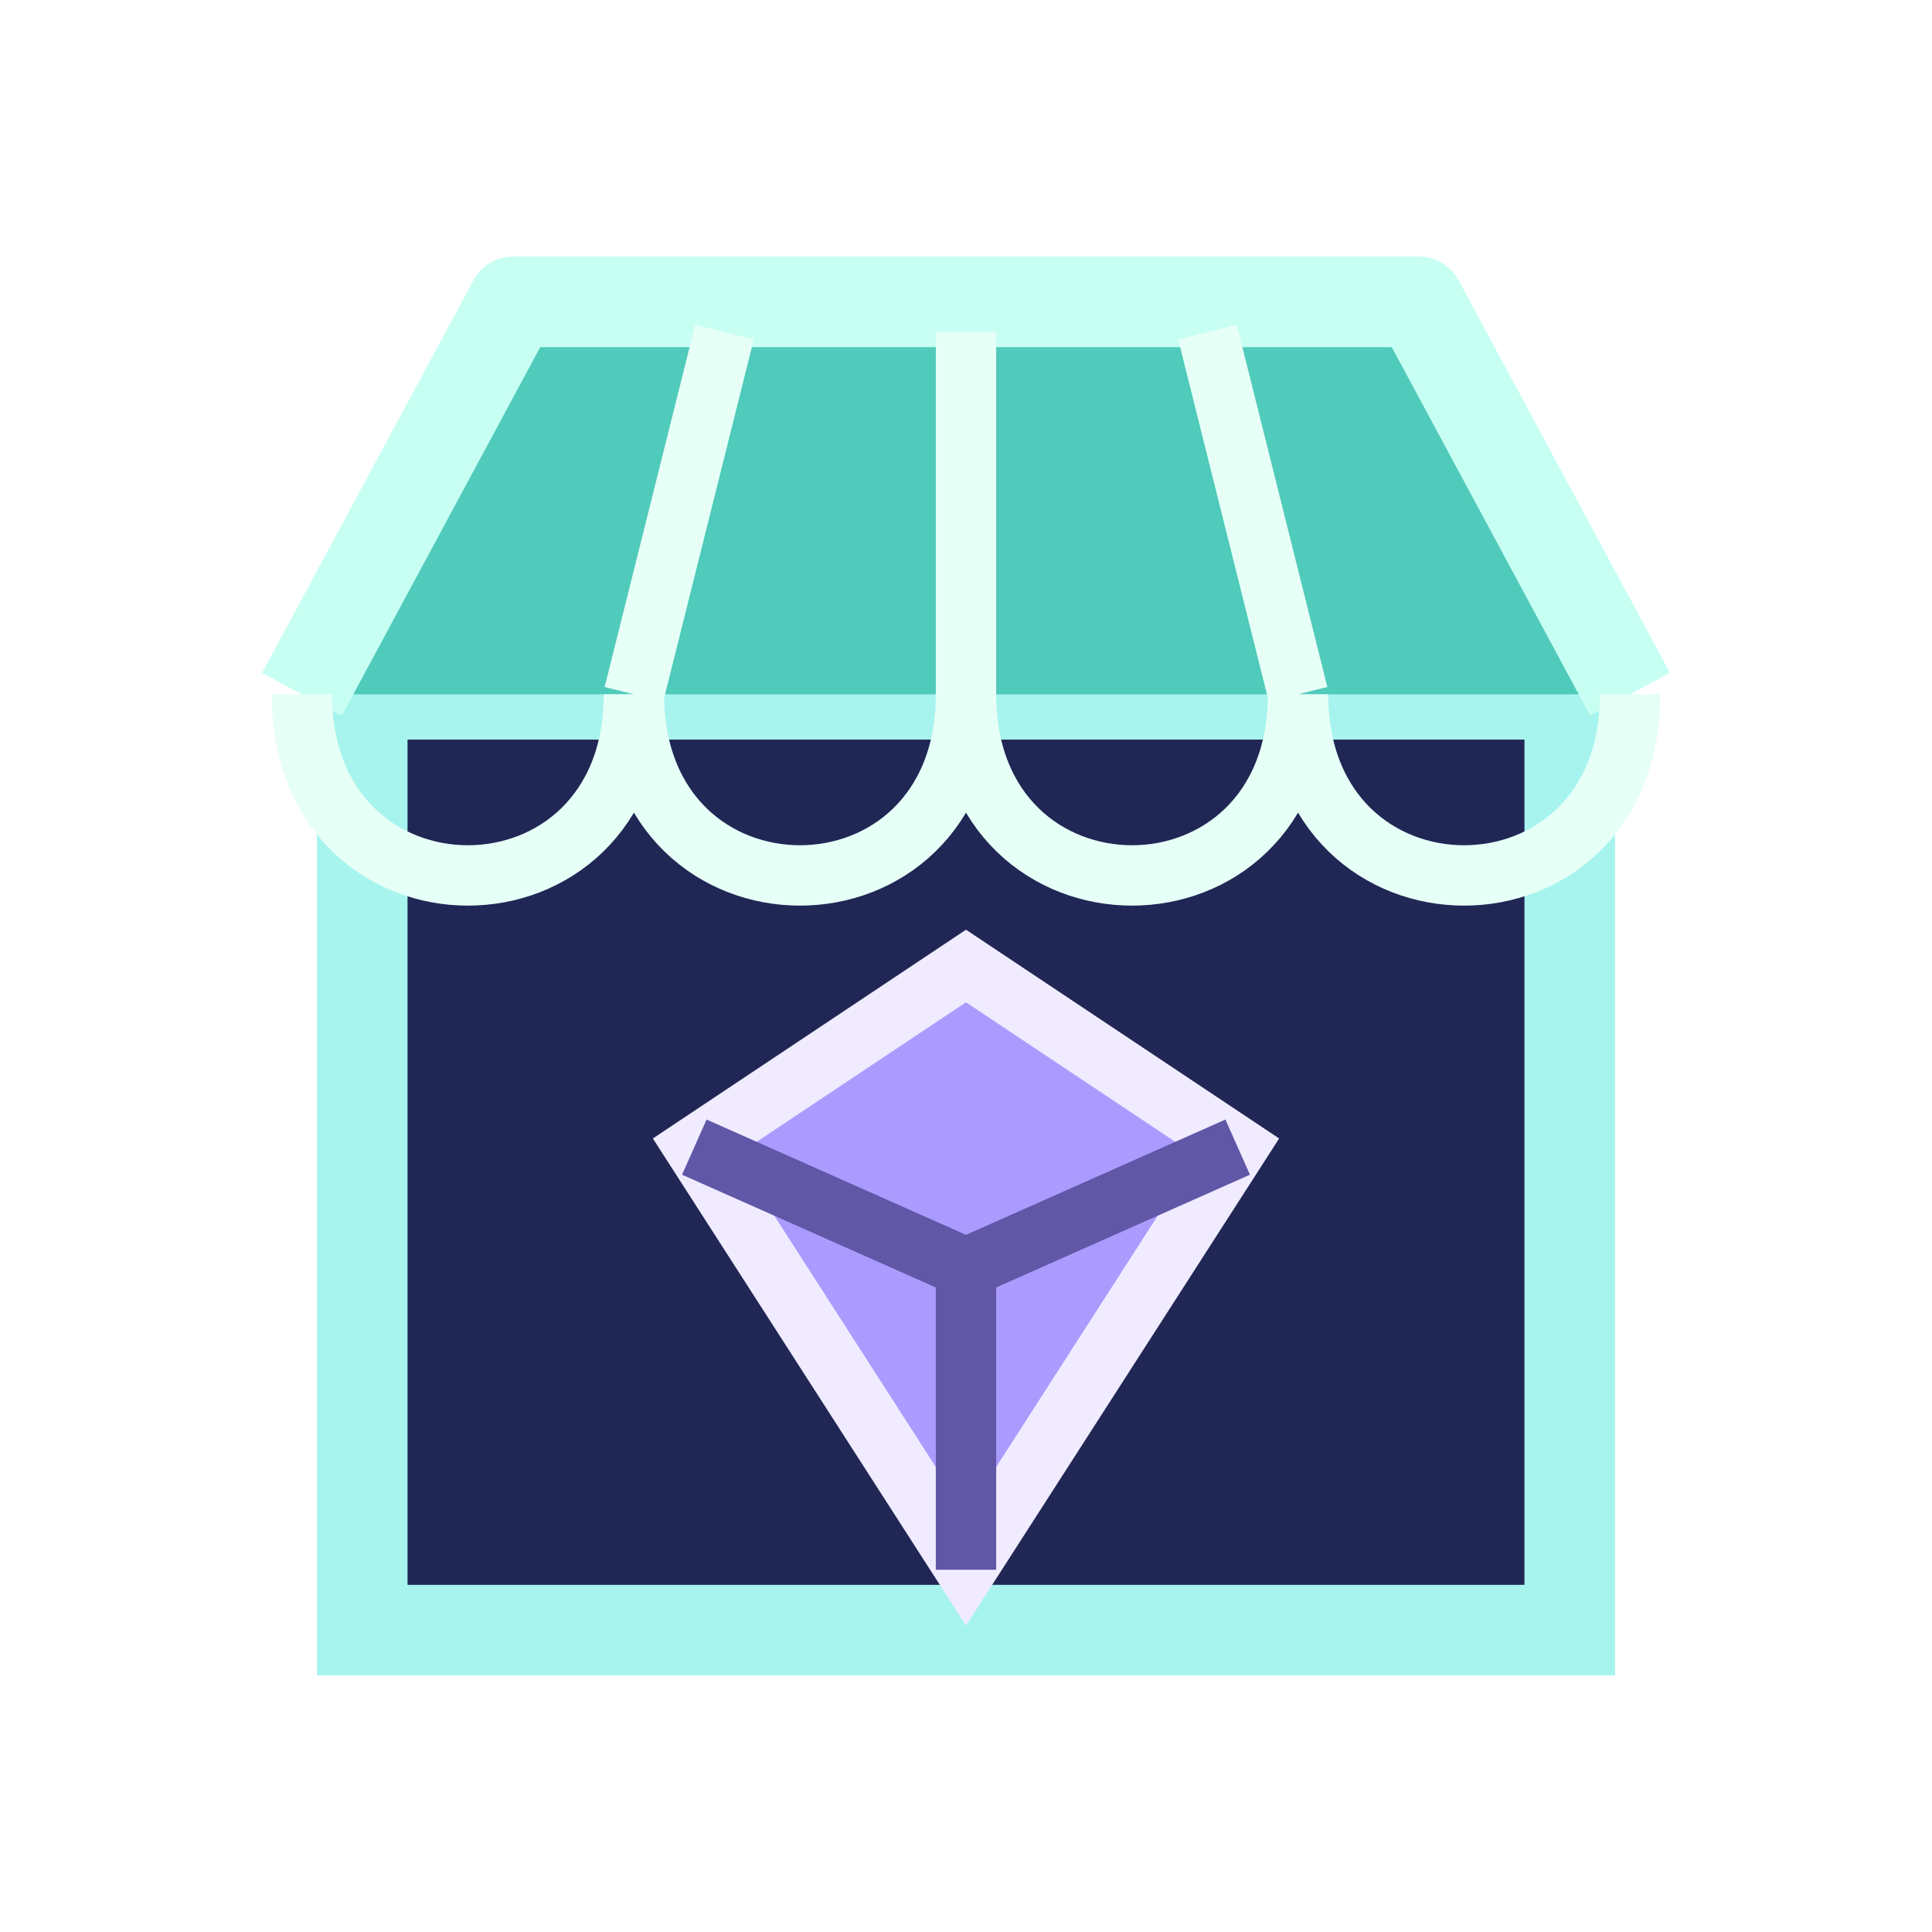
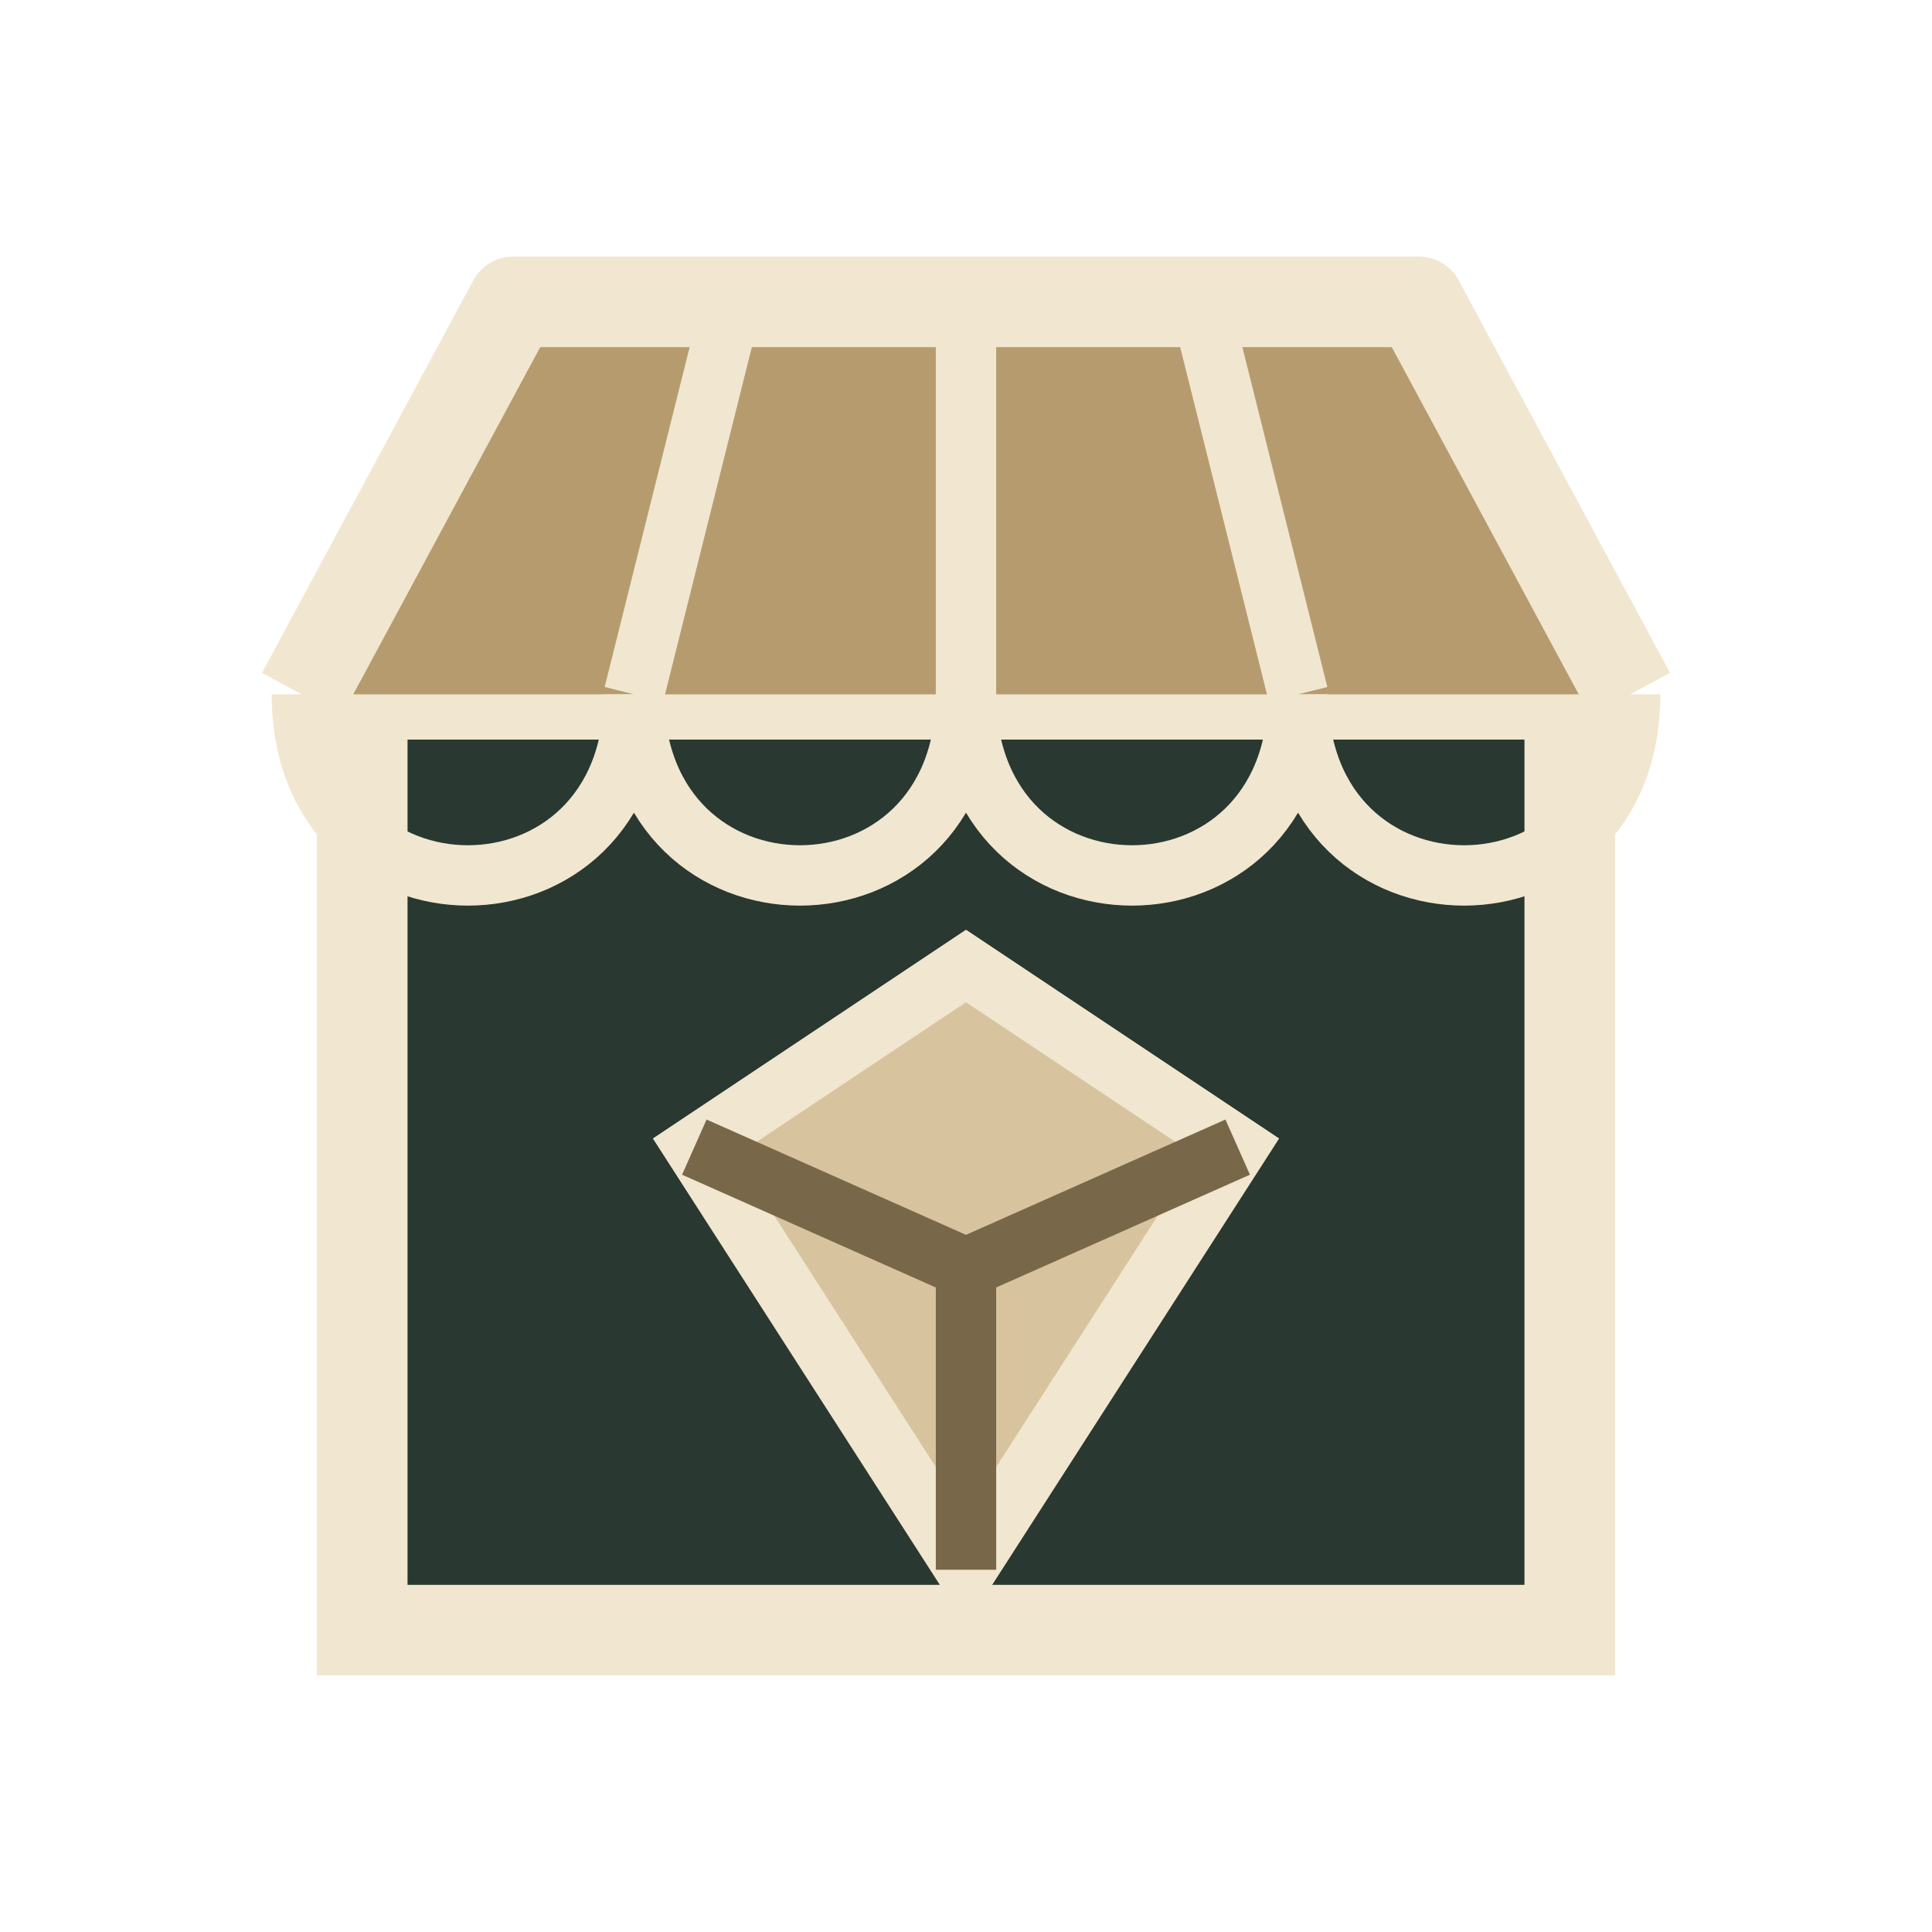
<svg xmlns="http://www.w3.org/2000/svg" viewBox="0 0 64 64" fill="none">
-   <path d="M12 23h40v31H12z" fill="#202755" stroke="#a7f4ee" stroke-width="3" />
-   <path d="m10 23 7-13h30l7 13" fill="#50cabb" stroke="#c8fff3" stroke-width="3" stroke-linejoin="round" />
-   <path d="M10 23c0 8 11 8 11 0 0 8 11 8 11 0 0 8 11 8 11 0 0 8 11 8 11 0M24 11l-3 12m19-12 3 12M32 11v12" stroke="#e6fff7" stroke-width="2" />
-   <path d="m32 32 9 6-9 14-9-14z" fill="#ab9bff" stroke="#f0ebff" stroke-width="2" />
-   <path d="m23 38 9 4 9-4m-9 4v10" stroke="#6157a7" stroke-width="2" />
+   <path d="M12 23h40v31H12z" fill="#293830" stroke="#f1e6cf" stroke-width="3" />
+   <path d="m10 23 7-13h30l7 13" fill="#b59b6e" stroke="#f1e6cf" stroke-width="3" stroke-linejoin="round" />
+   <path d="M10 23c0 8 11 8 11 0 0 8 11 8 11 0 0 8 11 8 11 0 0 8 11 8 11 0M24 11l-3 12m19-12 3 12M32 11v12" stroke="#f1e6cf" stroke-width="2" />
+   <path d="m32 32 9 6-9 14-9-14z" fill="#d7c49e" stroke="#f1e6cf" stroke-width="2" />
+   <path d="m23 38 9 4 9-4m-9 4v10" stroke="#796749" stroke-width="2" />
</svg>
